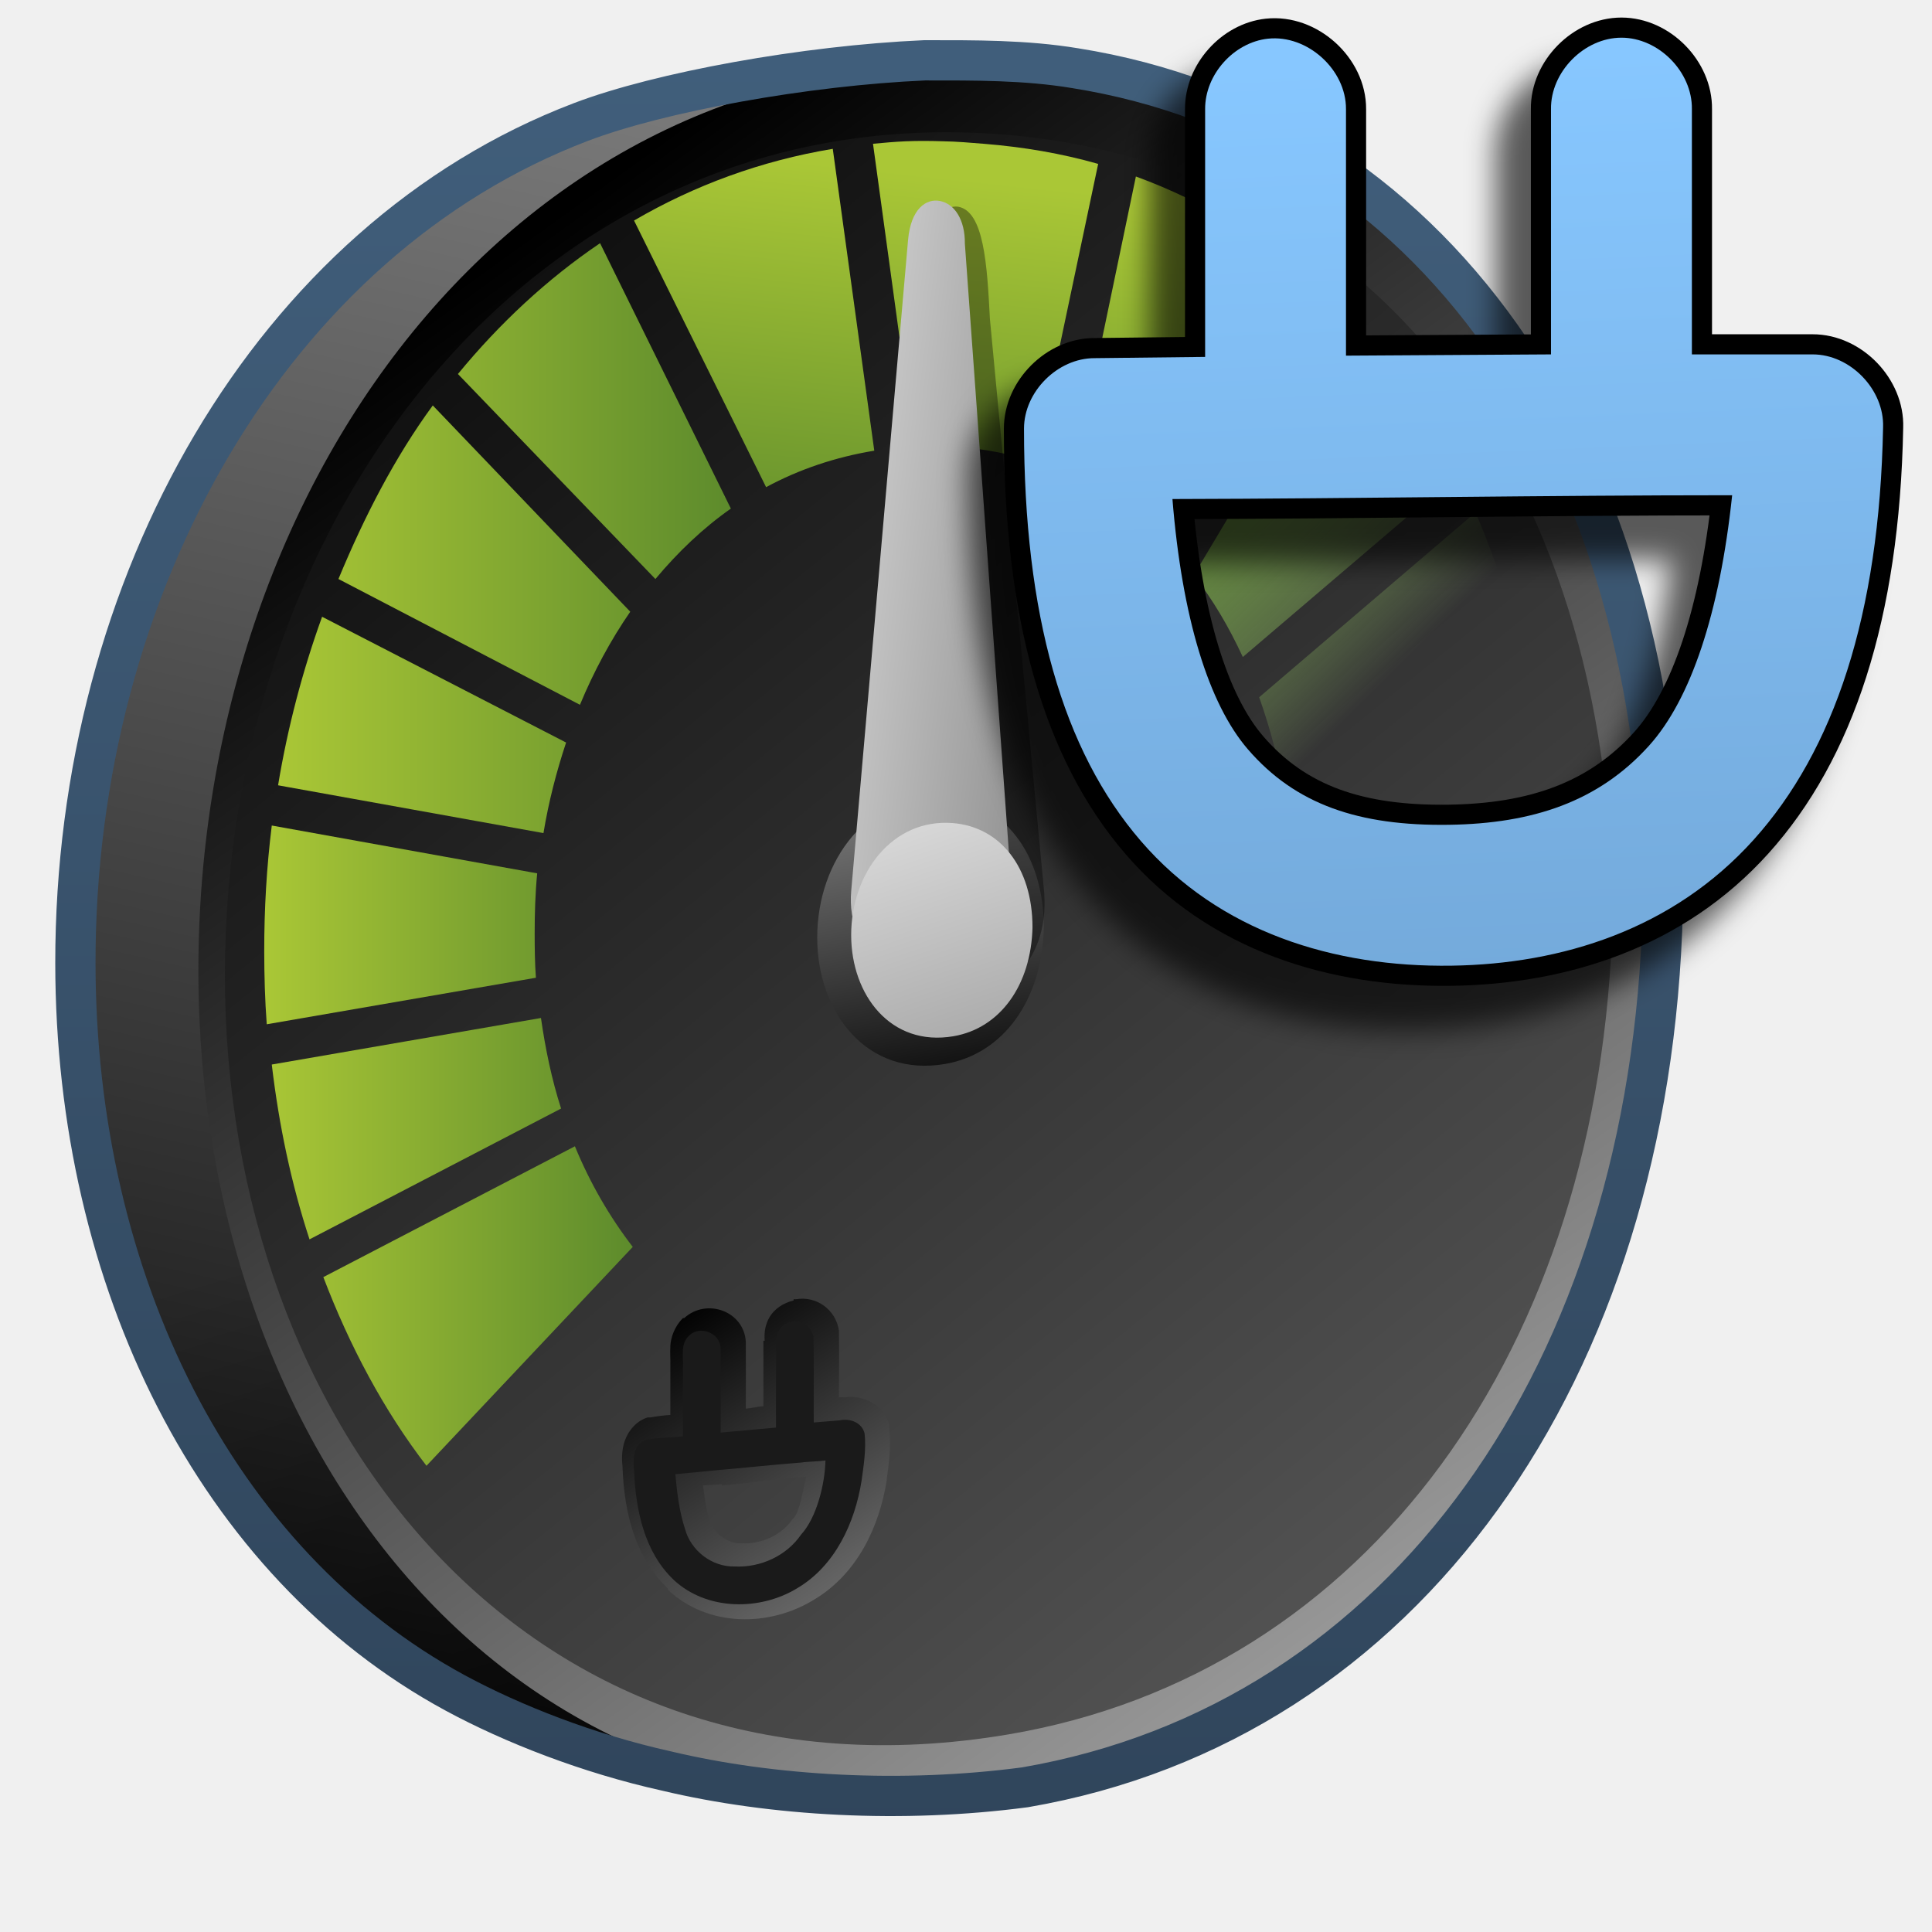
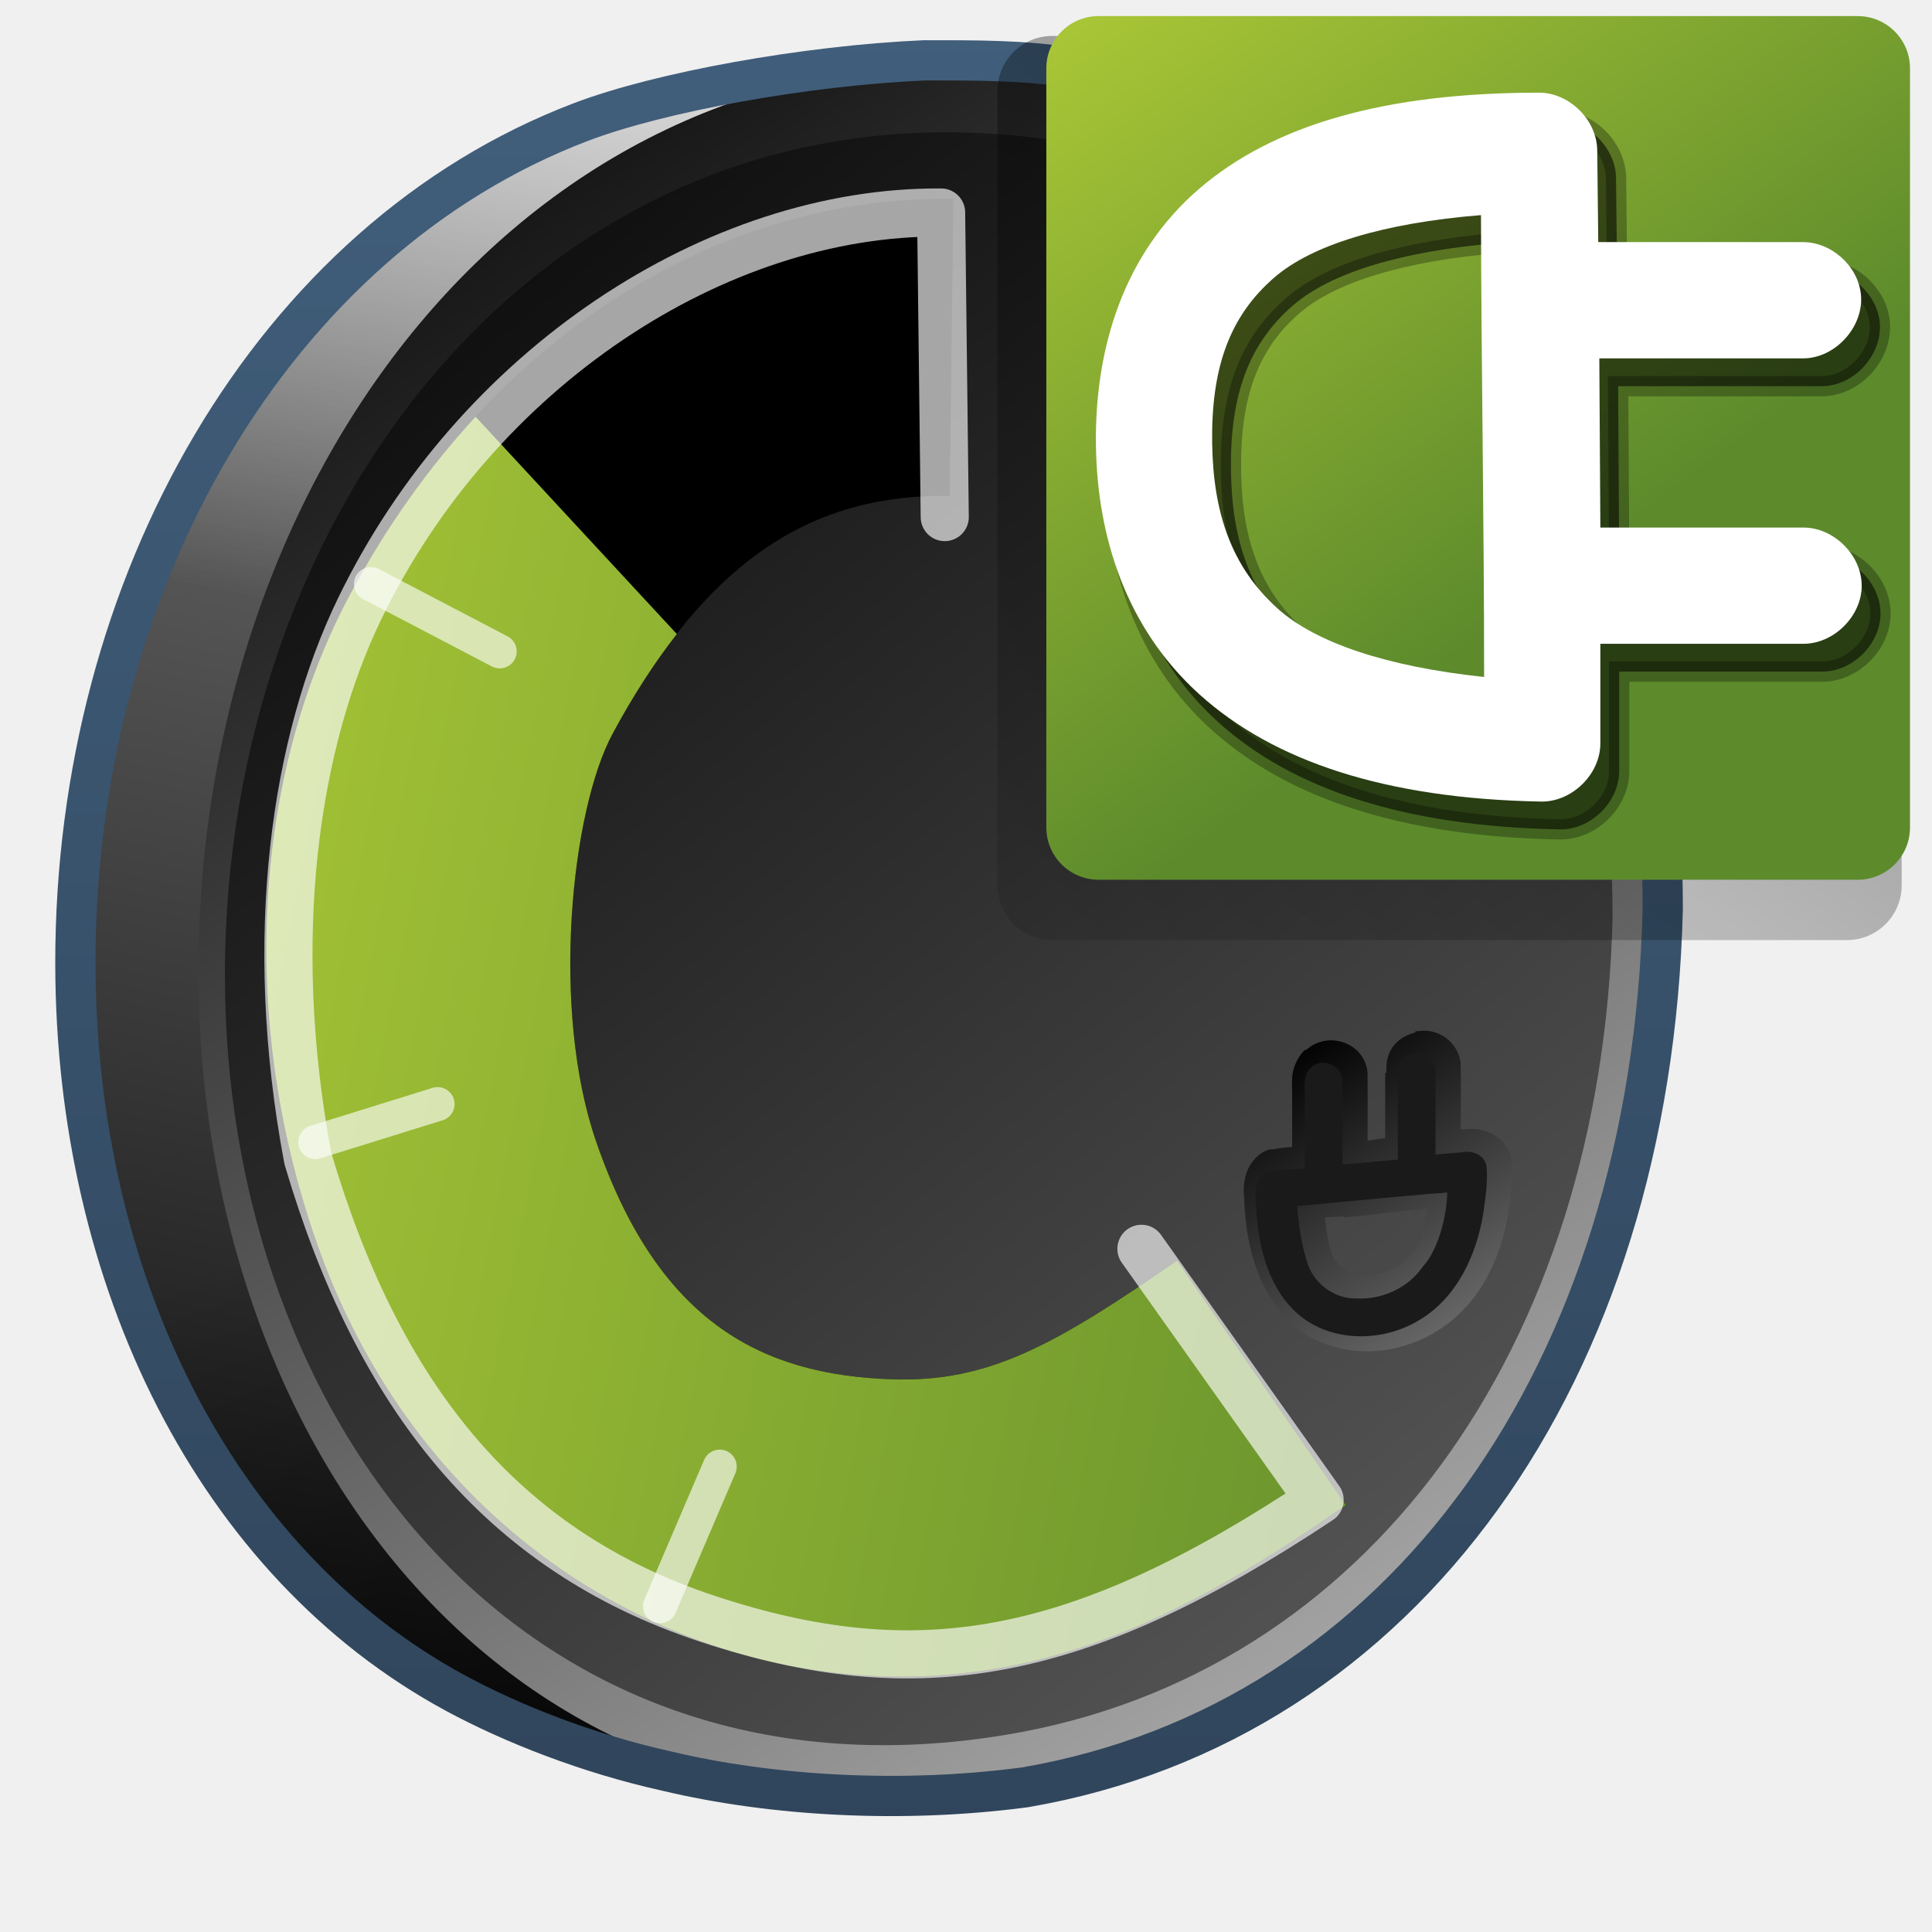
- <svg xmlns="http://www.w3.org/2000/svg" xmlns:xlink="http://www.w3.org/1999/xlink" width="128" height="128" id="svg17172" version="1.1">
+ <svg xmlns="http://www.w3.org/2000/svg" xmlns:xlink="http://www.w3.org/1999/xlink" width="136.533" height="136.533" id="svg17172" version="1.1">
  <defs id="defs17174">
-     <linearGradient id="linearGradient13628-4">
-       <stop style="stop-color:#aac736;stop-opacity:1;" offset="0" id="stop13630-3" />
-       <stop style="stop-color:#5d8b2c;stop-opacity:1;" offset="1" id="stop13632-1" />
+     <linearGradient xlink:href="#linearGradient13628-4-4" id="linearGradient5121" x1="76.42" y1="0.342" x2="108.432" y2="43.422" gradientUnits="userSpaceOnUse" gradientTransform="matrix(0.994547,0,0,0.9945479,2.920526,983.199)" />
+     <linearGradient id="linearGradient13628-4-4">
+       <stop style="stop-color:#aac736;stop-opacity:1;" offset="0" id="stop13630-3-0" />
+       <stop style="stop-color:#5d8b2c;stop-opacity:1;" offset="1" id="stop13632-1-0" />
    </linearGradient>
-     <linearGradient xlink:href="#linearGradient13604-6-4" id="linearGradient19009" gradientUnits="userSpaceOnUse" gradientTransform="matrix(2.133799,0,0,2.133799,-1039.432,-1067.962)" x1="515.586" y1="952.83" x2="528.09" y2="990.234" />
-     <linearGradient id="linearGradient13604-6-4">
-       <stop id="stop13606-2-6" offset="0" style="stop-color:#ffffff;stop-opacity:1;" />
-       <stop id="stop13608-7-0" offset="1" style="stop-color:#000000;stop-opacity:1;" />
+     <linearGradient xlink:href="#linearGradient5344-50-0" id="linearGradient850" gradientUnits="userSpaceOnUse" gradientTransform="matrix(2.179809,0,0,2.17974,-890.1427,-176.8075)" x1="495.948" y1="486.777" x2="434.51" y2="572.777" />
+     <linearGradient id="linearGradient5344-50-0">
+       <stop style="stop-color:#000000;stop-opacity:1;" offset="0" id="stop5346-2-3" />
+       <stop style="stop-color:#000000;stop-opacity:0;" offset="1" id="stop5348-5-05" />
    </linearGradient>
-     <linearGradient xlink:href="#linearGradient13604-6-4" id="linearGradient19012" gradientUnits="userSpaceOnUse" gradientTransform="matrix(2.299478,1.291757,-1.026671,2.893202,-137.0889,-2469.332)" x1="506.534" y1="958.873" x2="530.648" y2="952.201" />
-     <linearGradient xlink:href="#linearGradient13604-6-4" id="linearGradient19016" gradientUnits="userSpaceOnUse" gradientTransform="matrix(2.666667,0,0,2.666667,-1315.339,-1580.807)" x1="514.493" y1="950.518" x2="517.498" y2="967.018" />
-     <linearGradient xlink:href="#linearGradient13628-4" id="linearGradient19035" gradientUnits="userSpaceOnUse" gradientTransform="matrix(2.666667,0,0,2.666667,-194.1604,-1582.693)" x1="79.375" y1="968.609" x2="88.531" y2="968.609" />
-     <linearGradient id="linearGradient5316-0-0">
-       <stop style="stop-color:#87c7ff;stop-opacity:1;" offset="0" id="stop5320-8-15" />
-       <stop style="stop-color:#74aadb;stop-opacity:1;" offset="1" id="stop5322-1-1" />
+     <linearGradient xlink:href="#linearGradient13628-4-4" id="linearGradient4895" gradientUnits="userSpaceOnUse" gradientTransform="translate(4.5592641e-8,-7.6708983e-6)" x1="2.629" y1="1053.908" x2="120.99" y2="1077.06" />
+     <linearGradient xlink:href="#linearGradient5439-3-1" id="linearGradient19091" gradientUnits="userSpaceOnUse" gradientTransform="matrix(2.844444,0,0,2.844444,-448.8643,-1705.135)" x1="200.438" y1="989.05" x2="189.375" y2="972.425" />
+     <linearGradient id="linearGradient5439-3-1">
+       <stop style="stop-color:#ffffff;stop-opacity:1;" offset="0" id="stop5441-29-29" />
+       <stop style="stop-color:#000000;stop-opacity:1;" offset="1" id="stop5443-3-2" />
    </linearGradient>
-     <linearGradient xlink:href="#linearGradient13628-4" id="linearGradient19039" gradientUnits="userSpaceOnUse" gradientTransform="matrix(2.666667,0,0,2.666667,-194.1604,-1582.693)" x1="79.719" y1="953.516" x2="90.969" y2="953.516" />
-     <linearGradient xlink:href="#linearGradient13628-4" id="linearGradient19042" gradientUnits="userSpaceOnUse" gradientTransform="matrix(2.666667,0,0,2.666667,-194.1604,-1582.693)" x1="97.978" y1="944.702" x2="96.875" y2="955.005" />
-     <linearGradient id="linearGradient12776-4">
-       <stop style="stop-color:#5d8b2c;stop-opacity:1;" offset="0" id="stop12778-7" />
-       <stop style="stop-color:#c2ff87;stop-opacity:0;" offset="1" id="stop12780-1" />
+     <linearGradient xlink:href="#linearGradient9863-4-0" id="linearGradient19094" gradientUnits="userSpaceOnUse" gradientTransform="matrix(2.844444,0,0,2.844444,-811.3837,-1458.639)" x1="308.688" y1="907.003" x2="308.688" y2="859.373" />
+     <linearGradient id="linearGradient9863-4-0">
+       <stop style="stop-color:#2f445a;stop-opacity:1;" offset="0" id="stop9865-0-7" />
+       <stop style="stop-color:#415f7c;stop-opacity:1" offset="1" id="stop9867-6-7" />
    </linearGradient>
-     <linearGradient xlink:href="#linearGradient13604-6-4" id="linearGradient19134" gradientUnits="userSpaceOnUse" gradientTransform="matrix(2.666667,0,0,2.666667,-462.0055,-1580.807)" x1="200.438" y1="989.05" x2="189.375" y2="972.425" />
-     <linearGradient xlink:href="#linearGradient9863-4-4" id="linearGradient19137" gradientUnits="userSpaceOnUse" gradientTransform="matrix(2.666667,0,0,2.666667,-760.6722,-1367.474)" x1="308.688" y1="907.003" x2="308.688" y2="859.373" />
-     <linearGradient id="linearGradient9863-4-4">
-       <stop style="stop-color:#2f445a;stop-opacity:1;" offset="0" id="stop9865-0-4" />
-       <stop style="stop-color:#415f7c;stop-opacity:1" offset="1" id="stop9867-6-0" />
+     <linearGradient xlink:href="#linearGradient5439-3-1" id="linearGradient19097" gradientUnits="userSpaceOnUse" gradientTransform="matrix(2.919287,0,0,2.863392,-1439.589,-1704.816)" x1="585.324" y1="1057.644" x2="492.583" y2="945.614" />
+     <linearGradient xlink:href="#linearGradient5439-3-1" id="linearGradient19100" gradientUnits="userSpaceOnUse" gradientTransform="matrix(2.896031,0,0,2.895911,-1404.641,-1736.094)" x1="535.576" y1="1000.234" x2="493.709" y2="939.685" />
+     <linearGradient xlink:href="#linearGradient5344-50-0" id="linearGradient19103" gradientUnits="userSpaceOnUse" gradientTransform="matrix(2.896031,0,0,2.895911,-1404.641,-1736.094)" x1="504.93" y1="992.245" x2="497.82" y2="968.646" />
+     <linearGradient xlink:href="#linearGradient5362-7-2" id="linearGradient19106" gradientUnits="userSpaceOnUse" gradientTransform="matrix(2.896031,0,0,2.895911,-1404.641,-1736.094)" x1="502.979" y1="936.301" x2="499.436" y2="956.011" />
+     <linearGradient id="linearGradient5362-7-2">
+       <stop style="stop-color:#ffffff;stop-opacity:1;" offset="0" id="stop5364-61-7" />
+       <stop style="stop-color:#ffffff;stop-opacity:0;" offset="1" id="stop5366-8-2" />
    </linearGradient>
-     <linearGradient xlink:href="#linearGradient13604-6-4" id="linearGradient19140" gradientUnits="userSpaceOnUse" gradientTransform="matrix(2.736832,0,0,2.68443,-1349.614,-1598.265)" x1="585.324" y1="1057.644" x2="492.583" y2="945.614" />
-     <linearGradient xlink:href="#linearGradient5439-3-0" id="linearGradient19143" gradientUnits="userSpaceOnUse" gradientTransform="matrix(2.715029,0,0,2.714916,-1316.851,-1627.589)" x1="535.576" y1="1000.234" x2="496.846" y2="946.466" />
-     <linearGradient id="linearGradient5439-3-0">
-       <stop style="stop-color:#ffffff;stop-opacity:1;" offset="0" id="stop5441-29-2" />
-       <stop style="stop-color:#000000;stop-opacity:1;" offset="1" id="stop5443-3-7" />
-     </linearGradient>
-     <linearGradient xlink:href="#linearGradient5344-50-5" id="linearGradient19146" gradientUnits="userSpaceOnUse" gradientTransform="matrix(2.715029,0,0,2.714916,-1316.851,-1627.589)" x1="504.93" y1="992.245" x2="497.82" y2="968.646" />
-     <linearGradient id="linearGradient5344-50-5">
-       <stop style="stop-color:#000000;stop-opacity:1;" offset="0" id="stop5346-2-7" />
-       <stop style="stop-color:#000000;stop-opacity:0;" offset="1" id="stop5348-5-3" />
-     </linearGradient>
-     <linearGradient xlink:href="#linearGradient13604-6-4" id="linearGradient19149" gradientUnits="userSpaceOnUse" gradientTransform="matrix(2.715029,0,0,2.714916,-1316.851,-1627.589)" x1="506.147" y1="891.091" x2="484.666" y2="986.185" />
-     <filter color-interpolation-filters="sRGB" id="filter21405-5">
-       <feGaussianBlur stdDeviation="0.348" id="feGaussianBlur21407-3" />
-     </filter>
-     <linearGradient xlink:href="#linearGradient5316-0-0" id="linearGradient19893" gradientUnits="userSpaceOnUse" gradientTransform="matrix(2.666667,0,0,2.666667,-1283.399,-586.2028)" x1="516.262" y1="567.966" x2="517.189" y2="590.682" />
-     <linearGradient xlink:href="#linearGradient12776-4" id="linearGradient3299" x1="80.161" y1="952.188" x2="94.554" y2="966.652" gradientUnits="userSpaceOnUse" />
+     <linearGradient xlink:href="#linearGradient5439-3-1" id="linearGradient19109" gradientUnits="userSpaceOnUse" gradientTransform="matrix(2.896031,0,0,2.895911,-1404.641,-1736.094)" x1="506.147" y1="891.091" x2="484.666" y2="986.185" />
  </defs>
-   <g id="layer1" transform="translate(0,-924.3622)">
-     <path id="path66258" d="m 101.51,984.371 c -0.76,29.85 -15.58,58.688 -41.051,58.857 -10.748,0.072 -22.628,-2.546 -30.31,-6.706 -15.877,-8.598 -25.1,-27.374 -25.118,-48.349 -0.021,-25.132 12.977,-47.93 33.449,-55.721 5.978,-2.275 17.687,-4.219 25.984,-4.133 21.628,0.221 37.046,24.682 37.046,56.053 z" style="fill:url(#linearGradient19149);fill-opacity:1;stroke:none;display:inline" />
-     <path style="fill:url(#linearGradient19146);fill-opacity:1;stroke:none;display:inline" d="m 61.42,1043.228 c -7.947,1.142 -19.007,-1.875 -25.378,-4.102 -15.686,-5.482 -26.216,-19.991 -29.724,-37.689 -0.845,-4.263 20.795,-1.033 34.47,0.654 32.237,-1.912 73.085,26.082 20.632,41.137 z" id="path66262" />
-     <path style="fill:url(#linearGradient19143);fill-opacity:1;stroke:none;display:inline" d="m 110.156,984.606 c -0.761,30.662 -17.146,53.866 -42.263,58.186 -33.583,5.776 -54.72,-22.071 -54.75,-54.041 -0.031,-33.259 22.08,-62.537 54.327,-60.003 25.394,1.995 42.686,23.634 42.686,55.858 z" id="path66264" />
-     <path style="fill:url(#linearGradient19140);fill-opacity:1;stroke:none;display:inline" d="m 106.837,985.189 c -0.721,28.501 -16.249,50.07 -40.052,54.086 -31.826,5.369 -51.857,-20.516 -51.885,-50.233 -0.03,-30.916 20.924,-58.131 51.485,-55.775 24.065,1.854 40.452,21.969 40.452,51.922 z" id="path66266" />
-     <path id="path66268" d="m 61.245,928.359 c -7.881,0.346 -17.52,2.093 -22.75,4.083 -20.473,7.792 -33.522,30.618 -33.5,55.75 0.019,20.974 9.29,39.735 25.167,48.333 3.781,2.047 8.817,4.022 13.991,5.17 7.026,1.674 15.632,2.157 23.759,1.08 25.117,-4.32 41.489,-27.505 42.25,-58.167 0,-30.639 -15.571,-52.016 -38.938,-55.729 -3.302,-0.546 -6.646,-0.521 -9.979,-0.521 z" style="fill:none;stroke:url(#linearGradient19137);stroke-width:2.667;stroke-linecap:round;stroke-linejoin:round;stroke-miterlimit:4;stroke-opacity:1;stroke-dasharray:none;stroke-dashoffset:0;display:inline" />
-     <path style="font-size:medium;font-style:normal;font-variant:normal;font-weight:normal;font-stretch:normal;text-indent:0;text-align:start;text-decoration:none;line-height:normal;letter-spacing:normal;word-spacing:normal;text-transform:none;direction:ltr;block-progression:tb;writing-mode:lr-tb;text-anchor:start;baseline-shift:baseline;color:#000000;fill:url(#linearGradient19134);fill-opacity:1;fill-rule:nonzero;stroke:none;stroke-width:0.929px;marker:none;visibility:visible;display:inline;overflow:visible;enable-background:accumulate;font-family:Bitstream Vera Sans;-inkscape-font-specification:Bitstream Vera Sans" d="m 52.578,1010.442 0,0.083 c -0.685,0.152 -1.275,0.568 -1.583,1.083 -0.297,0.497 -0.376,1.023 -0.333,1.583 l -0.083,0 0,4.333 c -0.391,0.035 -0.776,0.131 -1.167,0.165 7.47e-4,-1.431 0.011,-2.891 0,-4.333 l 0,-0.083 c -0.103,-2.039 -2.596,-2.942 -4.083,-1.583 l -0.083,0 c -0.564,0.553 -0.808,1.314 -0.833,1.833 -0.027,0.539 0.013,0.982 0,1.167 l 0,0.083 0,3.333 c -0.443,0.029 -0.832,0.077 -1.333,0.165 l -0.083,0 -0.083,0 c -0.878,0.264 -1.412,1.089 -1.583,1.75 -0.163,0.628 -0.129,1.149 -0.083,1.583 0.001,0.027 -0.001,0.056 0,0.083 0.121,2.693 0.725,5.76 3,7.917 l 0,0.083 c 2.669,2.504 6.737,2.465 9.667,0.667 2.928,-1.736 4.351,-4.904 4.833,-7.917 l 0,-0.083 c 0.142,-1.024 0.307,-2.14 0.167,-3.417 l 0,-0.083 0,-0.083 c -0.186,-0.744 -0.749,-1.312 -1.333,-1.583 -0.506,-0.235 -1.057,-0.325 -1.583,-0.251 l -0.25,0 -0.167,0 c 0.003,-1.418 0.029,-2.889 0,-4.333 l 0,-0.083 c -0.2,-1.383 -1.481,-2.311 -2.833,-2.083 -0.059,0 -0.107,0 -0.167,0 z m 3.75,8.917 c 0.041,0 0.12,0 0.167,0 -0.016,0 -0.066,0.085 -0.083,0.083 0.027,0 0.062,0 0.083,0 0.047,0.776 -0.032,1.613 -0.167,2.583 -0.229,1.43 -0.835,2.738 -1.583,3.917 l 0,-0.165 c 0.983,-1.49 1.548,-3.34 1.583,-4.917 l 0.083,-1.417 -0.167,0 0.083,-0.083 z m -0.167,0.083 -1.25,0.165 c -0.152,0.027 -0.374,0.067 -0.667,0.083 -0.24,0 -0.497,0.048 -0.75,0.083 -0.055,0 -0.106,0 -0.167,0 -0.082,0 -0.167,0 -0.25,0 l 0,-0.083 1.333,-0.165 1.75,-0.083 z m -12.5,1.25 c 0.047,0 0.118,0 0.167,0 l 0.083,1.167 c 0.11,1.221 0.34,2.535 0.75,3.833 -0.547,-1.28 -0.938,-2.672 -1,-4.167 l 0,-0.083 c -0.032,-0.293 -0.027,-0.597 0,-0.75 z m 9.75,1.5 c -0.246,1.049 -0.429,2.311 -0.833,2.75 l -0.083,0.083 c -0.708,1.035 -2.043,1.648 -3.333,1.583 l -0.083,0 c -0.893,0.027 -1.85,-0.709 -2.083,-1.583 -0.218,-0.672 -0.318,-1.491 -0.417,-2.25 0.427,-0.04 0.822,-0.035 1.25,-0.083 l 0,0.083 c 1.885,-0.157 3.752,-0.438 5.583,-0.584 z m -8.667,3.583 c 0.254,0.859 0.766,1.601 1.417,2.167 -0.068,-0.056 -0.186,-0.027 -0.25,-0.083 -0.57,-0.54 -0.836,-1.341 -1.167,-2.083 z m 8.417,1.917 c -0.188,0.147 -0.295,0.378 -0.5,0.5 l 0,0.083 c -0.074,0.045 -0.174,0.04 -0.25,0.083 0.293,-0.155 0.485,-0.465 0.75,-0.667 z" id="path66270" />
-     <path style="font-size:medium;font-style:normal;font-variant:normal;font-weight:normal;font-stretch:normal;text-indent:0;text-align:start;text-decoration:none;line-height:normal;letter-spacing:normal;word-spacing:normal;text-transform:none;direction:ltr;block-progression:tb;writing-mode:lr-tb;text-anchor:start;baseline-shift:baseline;color:#000000;fill:#1a1a1a;fill-opacity:1;stroke:none;stroke-width:0.929px;marker:none;visibility:visible;display:inline;overflow:visible;enable-background:accumulate;font-family:Bitstream Vera Sans;-inkscape-font-specification:Bitstream Vera Sans" d="m 52.411,1011.942 c -0.719,0.115 -1.091,0.869 -1,1.541 0,1.82 0,3.639 0,5.459 -1.222,0.112 -2.444,0.221 -3.667,0.333 -0.005,-1.875 0.008,-3.75 -0.005,-5.625 -0.05,-0.982 -1.377,-1.498 -2.077,-0.807 -0.625,0.565 -0.36,1.452 -0.417,2.191 0,1.497 0,2.994 0,4.491 -0.801,0.083 -1.616,0.08 -2.408,0.221 -0.91,0.275 -0.908,1.337 -0.824,2.107 0.106,2.561 0.686,5.343 2.619,7.176 2.185,2.05 5.725,2.068 8.202,0.547 2.492,-1.477 3.799,-4.318 4.243,-7.086 0.145,-1.044 0.319,-2.115 0.203,-3.166 -0.182,-0.726 -0.987,-1.012 -1.658,-0.859 -0.57,0.048 -1.14,0.096 -1.71,0.141 -0.011,-1.887 0.021,-3.777 -0.016,-5.663 -0.098,-0.678 -0.817,-1.165 -1.483,-1.003 z m 0.667,14.084 c -0.974,1.424 -2.701,2.205 -4.41,2.12 -1.503,0.032 -2.901,-1.048 -3.287,-2.494 -0.381,-1.172 -0.527,-2.403 -0.637,-3.625 0.847,-0.077 1.704,-0.149 2.54,-0.243 1.945,-0.163 3.898,-0.38 5.836,-0.528 0.31,-0.059 1.087,-0.064 1.569,-0.133 -0.036,1.587 -0.593,3.798 -1.612,4.906 z" id="path66274" />
-     <path id="path66518" d="m 60.006,933.723 c -0.741,0.032 -1.439,0.096 -2.167,0.165 l 2.75,20.083 c 0.478,-0.027 0.928,-0.093 1.417,-0.083 0.511,0 0.978,0.04 1.5,0.083 1.783,0.144 3.473,0.472 5.083,1 l 4.167,-19.75 c -2.415,-0.691 -4.958,-1.123 -7.583,-1.333 -0.884,-0.072 -1.8,-0.152 -2.667,-0.165 -0.839,-0.027 -1.678,-0.035 -2.5,0 z m -4.833,0.5 c -4.744,0.788 -9.174,2.421 -13.167,4.75 l 0.083,0.165 8.667,17.5 c 2.197,-1.189 4.617,-1.997 7.167,-2.417 l -2.75,-20 z m 20.083,1.833 -4.167,20 c 2.264,1.084 4.363,2.515 6.167,4.333 l 10.083,-17 c -3.538,-3.207 -7.58,-5.691 -12.083,-7.333 z" style="fill:url(#linearGradient19042);fill-opacity:1;stroke:none;display:inline" />
-     <path id="path66520" d="m 39.756,940.474 c -3.498,2.367 -6.662,5.313 -9.417,8.667 l 13.083,13.583 c 1.492,-1.784 3.152,-3.372 5,-4.667 L 39.756,940.474 z M 28.673,951.223 c -2.52,3.439 -4.543,7.382 -6.25,11.5 l 16,8.333 c 0.916,-2.209 2.034,-4.282 3.333,-6.167 L 28.673,951.223 z m -7.333,14 c -1.287,3.559 -2.275,7.293 -2.917,11.167 l 17.583,3.167 c 0.342,-2.075 0.858,-4.068 1.5,-6 l -16.167,-8.333 z" style="fill:url(#linearGradient19039);fill-opacity:1;stroke:none;display:inline" />
-     <path id="path66522" d="m 89.34,945.307 -10.25,17.167 c 1.255,1.602 2.333,3.433 3.25,5.417 l 14.167,-12.083 c -1.985,-3.968 -4.325,-7.523 -7.167,-10.5 z m 8.417,13 -14.333,12.25 c 0.766,2.167 1.391,4.488 1.75,7 l 16.583,-5 c -0.79,-5.187 -2.156,-9.967 -4,-14.25 z m 4.333,17 -16.583,5.083 c 0.09,1.17 0.083,2.352 0.083,3.583 -0.03,1.266 -0.127,2.534 -0.25,3.75 l 16.833,2.417 c 0.225,-2.09 0.363,-4.237 0.417,-6.417 0,-2.919 -0.197,-5.702 -0.5,-8.416 z" style="fill:url(#linearGradient3299);fill-opacity:1;stroke:none;display:inline" />
-     <path id="path66524" d="m 18.006,979.057 c -0.339,2.738 -0.503,5.511 -0.5,8.333 0.002,1.616 0.047,3.246 0.167,4.833 l 17.833,-3.083 c -0.072,-0.969 -0.082,-1.931 -0.083,-2.917 -0.001,-1.345 0.041,-2.685 0.167,-4 l -17.583,-3.167 z m 17.833,12.75 -17.833,3.083 c 0.476,4.026 1.291,7.893 2.5,11.583 l 16.667,-8.667 c -0.615,-1.913 -1.037,-3.933 -1.333,-6 z m 2.25,8.5 -16.667,8.667 c 1.745,4.577 4.007,8.828 6.833,12.5 l 13.667,-14.5 c -1.529,-1.988 -2.825,-4.216 -3.833,-6.667 z" style="fill:url(#linearGradient19035);fill-opacity:1;stroke:none;display:inline" />
-     <path id="path66580" d="m 69.156,985.848 c -0.118,4.745 -2.653,8.336 -6.54,9.004 -5.197,0.894 -8.468,-3.415 -8.473,-8.363 -0.005,-5.147 3.417,-9.678 8.407,-9.286 3.93,0.309 6.606,3.658 6.606,8.644 z" style="fill:url(#linearGradient19016);fill-opacity:1;stroke:none;display:inline" />
-     <path style="fill:#000000;fill-opacity:0.37;stroke:none;display:inline" d="m 63.47,938.054 c -1.814,-0.219 -2.174,3.648 -2.477,7.281 l -3.272,39.179 c -0.385,4.388 3.559,6.462 5.68,6.329 2.516,-0.157 6.159,-2.381 5.778,-7.359 l -3.595,-37.989 c -0.185,-3.593 -0.392,-7.144 -2.115,-7.441 z" id="path66582" />
-     <path id="path66584" d="m 63.925,940.502 c 0.013,-1.597 -0.688,-2.629 -1.635,-2.821 -0.931,-0.187 -1.942,0.51 -2.128,2.571 l -3.766,43.128 c -0.385,4.388 3.559,6.462 5.68,6.328 2.516,-0.157 5.247,-2.507 4.867,-7.485 z" style="fill:url(#linearGradient19012);stroke:none;display:inline" />
-     <path style="fill:url(#linearGradient19009);fill-opacity:1;stroke:none;display:inline" d="m 68.406,985.81 c -0.094,3.797 -2.123,6.67 -5.233,7.205 -4.159,0.715 -6.776,-2.733 -6.78,-6.692 -0.005,-4.118 2.734,-7.744 6.727,-7.43 3.145,0.248 5.286,2.927 5.286,6.917 z" id="path66586" />
-     <path id="path66450" d="m 372.656,780.971 c -1.231,0 -2.267,1.05 -2.25,2.281 l 0,5.594 -4.094,0.031 0,-5.625 c 0.008,-1.312 -1.196,-2.39 -2.5,-2.25 l -0.25,0.031 -0.062,0.125 c -0.952,0.27 -1.693,1.081 -1.688,2.094 l 0,5.656 -2.25,0.031 c -1.22,1e-4 -2.25,1.03 -2.25,2.25 0,4.689 0.973,8.178 3.031,10.562 2.066,2.393 5.068,3.326 8.094,3.281 2.841,-0.042 5.764,-0.969 7.875,-3.312 2.106,-2.339 3.253,-5.818 3.344,-10.562 0.044,-1.248 -1.001,-2.313 -2.25,-2.312 l -2.5,0 0,-5.594 c 0.017,-1.231 -1.019,-2.281 -2.25,-2.281 z m 2.125,12.375 c -0.34,2.539 -0.98,4.45 -1.812,5.375 -1.153,1.28 -2.596,1.783 -4.594,1.812 -2.168,0.032 -3.546,-0.468 -4.625,-1.719 -0.78,-0.903 -1.379,-2.82 -1.656,-5.375 4.234,-0.012 8.471,-0.087 12.688,-0.094 z" style="font-size:medium;font-style:normal;font-variant:normal;font-weight:normal;font-stretch:normal;text-indent:0;text-align:start;text-decoration:none;line-height:normal;letter-spacing:normal;word-spacing:normal;text-transform:none;direction:ltr;block-progression:tb;writing-mode:lr-tb;text-anchor:start;baseline-shift:baseline;color:#000000;fill:#000000;fill-opacity:0.626;fill-rule:nonzero;stroke:none;stroke-width:1;marker:none;visibility:visible;display:inline;overflow:visible;filter:url(#filter21405-5);enable-background:accumulate;font-family:Bitstream Vera Sans;-inkscape-font-specification:Bitstream Vera Sans" transform="matrix(2.666667,0,0,2.666667,-888.6722,-1154.141)" />
-     <path style="font-size:medium;font-style:normal;font-variant:normal;font-weight:normal;font-stretch:normal;text-indent:0;text-align:start;text-decoration:none;line-height:normal;letter-spacing:normal;word-spacing:normal;text-transform:none;direction:ltr;block-progression:tb;writing-mode:lr-tb;text-anchor:start;baseline-shift:baseline;color:#000000;fill:#ff0000;fill-opacity:1;stroke:#000000;stroke-width:2.667;stroke-miterlimit:4;stroke-dasharray:none;marker:none;visibility:visible;display:inline;overflow:visible;enable-background:accumulate;font-family:Bitstream Vera Sans;-inkscape-font-specification:Bitstream Vera Sans" d="m 84.01,926.924 c -2.272,0.245 -4.18,2.381 -4.167,4.667 l 0,16.417 -7.333,0.083 c -2.443,0 -4.666,2.223 -4.667,4.667 0,12.321 2.549,21.308 7.75,27.333 5.201,6.025 12.794,8.365 20.583,8.25 7.308,-0.107 14.665,-2.408 20,-8.333 5.335,-5.925 8.346,-14.883 8.583,-27.333 0.089,-2.498 -2.167,-4.835 -4.667,-4.833 l -8,0 0,-16.25 c 0.035,-2.466 -2.201,-4.733 -4.667,-4.733 -2.466,0 -4.702,2.268 -4.667,4.733 l 0,16.25 -13.583,0.083 0,-16.333 c 0.016,-2.619 -2.562,-4.947 -5.167,-4.667 z m 30.75,30.25 c -0.827,7.817 -2.748,13.527 -5.5,16.583 -3.343,3.713 -7.701,5.168 -13.25,5.25 -6.004,0.088 -10.187,-1.355 -13.333,-5 -2.6,-3.011 -4.365,-8.722 -5,-16.583 12.359,-0.027 24.75,-0.251 37.083,-0.251 z" id="path66452" />
-     <path id="path66454" d="m 84.01,926.924 c -2.272,0.245 -4.18,2.381 -4.167,4.667 l 0,16.417 -7.333,0.083 c -2.443,0 -4.666,2.223 -4.667,4.667 0,12.321 2.549,21.308 7.75,27.333 5.201,6.025 12.794,8.365 20.583,8.25 7.308,-0.107 14.665,-2.408 20,-8.333 5.335,-5.925 8.346,-14.883 8.583,-27.333 0.089,-2.498 -2.167,-4.835 -4.667,-4.833 l -8,0 0,-16.25 c 0.035,-2.466 -2.201,-4.733 -4.667,-4.733 -2.466,0 -4.702,2.268 -4.667,4.733 l 0,16.25 -13.583,0.083 0,-16.333 c 0.016,-2.619 -2.562,-4.947 -5.167,-4.667 z m 30.75,30.25 c -0.827,7.817 -2.748,13.527 -5.5,16.583 -3.343,3.713 -7.701,5.168 -13.25,5.25 -6.004,0.088 -10.187,-1.355 -13.333,-5 -2.6,-3.011 -4.365,-8.722 -5,-16.583 12.359,-0.027 24.75,-0.251 37.083,-0.251 z" style="font-size:medium;font-style:normal;font-variant:normal;font-weight:normal;font-stretch:normal;text-indent:0;text-align:start;text-decoration:none;line-height:normal;letter-spacing:normal;word-spacing:normal;text-transform:none;direction:ltr;block-progression:tb;writing-mode:lr-tb;text-anchor:start;baseline-shift:baseline;color:#000000;fill:url(#linearGradient19893);fill-opacity:1;stroke:none;stroke-width:0.5;marker:none;visibility:visible;display:inline;overflow:visible;enable-background:accumulate;font-family:Bitstream Vera Sans;-inkscape-font-specification:Bitstream Vera Sans" />
+   <g id="layer1" transform="translate(0,-985.9863)">
+     <path id="path66386" d="m 108.278,1049.996 c -0.811,31.84 -16.618,62.601 -43.787,62.781 -11.465,0.077 -24.137,-2.716 -32.331,-7.154 -16.935,-9.171 -26.773,-29.199 -26.793,-51.572 -0.023,-26.808 13.842,-51.125 35.679,-59.436 6.376,-2.427 18.866,-4.5 27.716,-4.409 23.07,0.236 39.516,26.327 39.516,59.79 z" style="display:inline;fill:url(#linearGradient19109);fill-opacity:1;stroke:none;stroke-width:1.067" />
+     <path style="display:inline;fill:url(#linearGradient19106);fill-opacity:1;stroke:none;stroke-width:1.067" d="M 57.857,1052.603 8.252,1033.028 c 4.85,-16.986 15.597,-31 30.574,-37.514 6.948,-3.022 18.006,-5.454 26.609,-4.796 54.248,-6.94 25.568,62.835 -7.577,61.885 z" id="path66388" />
+     <path style="display:inline;fill:url(#linearGradient19103);fill-opacity:1;stroke:none;stroke-width:1.067" d="m 65.514,1112.776 c -8.476,1.218 -20.275,-2 -27.07,-4.375 -16.732,-5.848 -27.964,-21.324 -31.705,-40.202 -0.901,-4.548 22.182,-1.102 36.768,0.698 34.386,-2.039 77.958,27.821 22.007,43.879 z" id="path66390" />
+     <path style="display:inline;fill:url(#linearGradient19100);fill-opacity:1;stroke:none;stroke-width:1.067" d="m 117.5,1050.246 c -0.811,32.706 -18.289,57.458 -45.08,62.065 -35.822,6.161 -58.368,-23.543 -58.4,-57.643 -0.033,-35.477 23.552,-66.706 57.949,-64.003 27.087,2.128 45.531,25.21 45.531,59.582 z" id="path66392" />
+     <path style="display:inline;fill:url(#linearGradient19097);fill-opacity:1;stroke:none;stroke-width:1.067" d="m 113.959,1050.869 c -0.769,30.401 -17.332,53.408 -42.722,57.691 -33.948,5.727 -55.314,-21.884 -55.344,-53.581 -0.032,-32.977 22.319,-62.006 54.917,-59.493 25.67,1.978 43.149,23.433 43.149,55.383 z" id="path66394" />
+     <path id="path66396" d="m 65.328,990.25 c -8.407,0.369 -18.688,2.232 -24.267,4.356 C 19.223,1002.917 5.304,1027.264 5.327,1054.072 c 0.02,22.373 9.909,42.384 26.844,51.556 4.033,2.184 9.405,4.29 14.924,5.515 7.495,1.785 16.674,2.301 25.343,1.152 26.792,-4.608 44.255,-29.339 45.067,-62.045 0,-32.681 -16.609,-55.484 -41.533,-59.444 -3.522,-0.583 -7.089,-0.556 -10.644,-0.556 z" style="display:inline;fill:none;stroke:url(#linearGradient19094);stroke-width:2.844;stroke-linecap:round;stroke-linejoin:round;stroke-miterlimit:4;stroke-dasharray:none;stroke-dashoffset:0;stroke-opacity:1" />
+     <path style="color:#000000;font-style:normal;font-variant:normal;font-weight:normal;font-stretch:normal;font-size:medium;line-height:normal;font-family:'Bitstream Vera Sans';-inkscape-font-specification:'Bitstream Vera Sans';text-indent:0;text-align:start;text-decoration:none;text-decoration-line:none;letter-spacing:normal;word-spacing:normal;text-transform:none;writing-mode:lr-tb;direction:ltr;baseline-shift:baseline;text-anchor:start;display:inline;overflow:visible;visibility:visible;fill:url(#linearGradient19091);fill-opacity:1;fill-rule:nonzero;stroke:none;stroke-width:0.99px;marker:none;enable-background:accumulate" d="m 100.025,1058.865 v 0.089 c -0.73,0.162 -1.36,0.606 -1.689,1.155 -0.317,0.53 -0.401,1.091 -0.356,1.689 h -0.089 v 4.622 c -0.417,0.037 -0.828,0.139 -1.244,0.176 8e-4,-1.527 0.011,-3.084 0,-4.622 v -0.089 c -0.11,-2.175 -2.769,-3.139 -4.356,-1.689 h -0.089 c -0.602,0.589 -0.862,1.402 -0.889,1.956 -0.028,0.575 0.014,1.048 0,1.244 v 0.089 3.556 c -0.472,0.031 -0.888,0.082 -1.422,0.176 h -0.089 -0.089 c -0.937,0.282 -1.506,1.161 -1.689,1.867 -0.174,0.67 -0.138,1.225 -0.089,1.689 0.001,0.029 -0.001,0.06 0,0.089 0.129,2.872 0.773,6.144 3.2,8.445 v 0.089 c 2.847,2.671 7.186,2.629 10.311,0.711 3.123,-1.851 4.641,-5.231 5.156,-8.445 v -0.089 c 0.151,-1.092 0.328,-2.283 0.178,-3.644 v -0.089 -0.089 c -0.199,-0.793 -0.799,-1.399 -1.422,-1.689 -0.54,-0.25 -1.128,-0.347 -1.689,-0.267 h -0.267 -0.178 c 0.003,-1.513 0.03,-3.082 0,-4.622 v -0.089 c -0.213,-1.475 -1.58,-2.465 -3.022,-2.222 -0.064,0 -0.114,0 -0.178,0 z m 4,9.511 c 0.043,0 0.128,0 0.178,0 -0.017,0 -0.071,0.091 -0.089,0.089 0.029,0 0.066,0 0.089,0 0.05,0.828 -0.035,1.721 -0.178,2.756 -0.244,1.525 -0.891,2.92 -1.689,4.178 v -0.176 c 1.049,-1.589 1.651,-3.563 1.689,-5.244 l 0.089,-1.511 h -0.178 l 0.089,-0.089 z m -0.178,0.089 -1.333,0.176 c -0.162,0.029 -0.398,0.072 -0.711,0.089 -0.256,0 -0.531,0.051 -0.8,0.088 -0.059,0 -0.113,0 -0.178,0 -0.088,0 -0.179,0 -0.267,0 v -0.088 l 1.422,-0.176 1.867,-0.089 z m -13.333,1.334 c 0.05,0 0.126,0 0.178,0 l 0.089,1.244 c 0.117,1.302 0.362,2.704 0.8,4.089 -0.583,-1.365 -1,-2.85 -1.067,-4.444 v -0.089 c -0.034,-0.312 -0.028,-0.636 0,-0.8 z m 10.4,1.6 c -0.262,1.119 -0.458,2.465 -0.889,2.933 l -0.089,0.089 c -0.756,1.104 -2.179,1.758 -3.556,1.689 h -0.089 c -0.953,0.029 -1.973,-0.756 -2.222,-1.689 -0.233,-0.717 -0.339,-1.59 -0.444,-2.4 0.456,-0.043 0.877,-0.037 1.333,-0.088 v 0.088 c 2.011,-0.168 4.002,-0.468 5.956,-0.622 z m -9.244,3.822 c 0.271,0.917 0.817,1.707 1.511,2.311 -0.072,-0.06 -0.198,-0.029 -0.267,-0.089 -0.608,-0.576 -0.892,-1.43 -1.244,-2.222 z m 8.978,2.045 c -0.201,0.156 -0.314,0.403 -0.533,0.533 v 0.089 c -0.079,0.048 -0.185,0.043 -0.267,0.089 0.312,-0.165 0.517,-0.496 0.8,-0.711 z" id="path66398" />
+     <path style="color:#000000;font-style:normal;font-variant:normal;font-weight:normal;font-stretch:normal;font-size:medium;line-height:normal;font-family:'Bitstream Vera Sans';-inkscape-font-specification:'Bitstream Vera Sans';text-indent:0;text-align:start;text-decoration:none;text-decoration-line:none;letter-spacing:normal;word-spacing:normal;text-transform:none;writing-mode:lr-tb;direction:ltr;baseline-shift:baseline;text-anchor:start;display:inline;overflow:visible;visibility:visible;fill:#1a1a1a;fill-opacity:1;stroke:none;stroke-width:0.99px;marker:none;enable-background:accumulate" d="m 99.847,1060.465 c -0.767,0.122 -1.164,0.926 -1.067,1.643 0,1.941 0,3.882 0,5.823 -1.304,0.119 -2.607,0.236 -3.911,0.356 -0.005,-2 0.009,-4 -0.005,-6 -0.053,-1.047 -1.469,-1.598 -2.215,-0.861 -0.667,0.603 -0.384,1.549 -0.445,2.337 0,1.597 0,3.193 0,4.79 -0.855,0.088 -1.724,0.085 -2.568,0.236 -0.971,0.293 -0.968,1.427 -0.879,2.248 0.113,2.732 0.732,5.699 2.793,7.654 2.331,2.187 6.106,2.205 8.749,0.583 2.659,-1.575 4.053,-4.606 4.526,-7.559 0.154,-1.113 0.34,-2.256 0.217,-3.377 -0.194,-0.774 -1.053,-1.08 -1.769,-0.916 -0.608,0.051 -1.216,0.102 -1.824,0.151 -0.011,-2.013 0.023,-4.029 -0.017,-6.041 -0.105,-0.723 -0.872,-1.242 -1.582,-1.07 z m 0.711,15.022 c -1.039,1.519 -2.882,2.352 -4.704,2.261 -1.603,0.034 -3.095,-1.118 -3.506,-2.661 -0.406,-1.25 -0.562,-2.563 -0.679,-3.867 0.904,-0.082 1.818,-0.159 2.709,-0.259 2.075,-0.173 4.157,-0.405 6.225,-0.563 0.331,-0.063 1.16,-0.068 1.674,-0.142 -0.038,1.693 -0.632,4.051 -1.72,5.233 z" id="path66402" />
+     <path style="color:#000000;font-style:normal;font-variant:normal;font-weight:normal;font-stretch:normal;font-size:medium;line-height:normal;font-family:sans-serif;font-variant-ligatures:normal;font-variant-position:normal;font-variant-caps:normal;font-variant-numeric:normal;font-variant-alternates:normal;font-feature-settings:normal;text-indent:0;text-align:start;text-decoration:none;text-decoration-line:none;text-decoration-style:solid;text-decoration-color:#000000;letter-spacing:normal;word-spacing:normal;text-transform:none;writing-mode:lr-tb;direction:ltr;text-orientation:mixed;dominant-baseline:auto;baseline-shift:baseline;text-anchor:start;white-space:normal;shape-padding:0;clip-rule:nonzero;display:inline;overflow:visible;visibility:visible;opacity:1;isolation:auto;mix-blend-mode:normal;color-interpolation:sRGB;color-interpolation-filters:linearRGB;solid-color:#000000;solid-opacity:1;vector-effect:none;fill:#000000;fill-opacity:1;fill-rule:nonzero;stroke:none;stroke-width:2.5;stroke-linecap:round;stroke-linejoin:round;stroke-miterlimit:4;stroke-dasharray:none;stroke-dashoffset:0;stroke-opacity:1;color-rendering:auto;image-rendering:auto;shape-rendering:auto;text-rendering:auto;enable-background:accumulate" d="m 67.377,1000.029 c -16.69,-0.207 -32.835,9.733 -42.584,27.869 -6.96,12.948 -7.893,30.081 -2.504,45.637 6.92e-4,0 0.001,0 0.002,0.01 6.92,20.065 23.888,30.326 39.947,30.9 13.4,0.48 23.655,-5.728 32.875,-12.09 l -11.926,-17.283 c -8.604,5.937 -13.296,8.634 -20.199,8.387 -8.877,-0.318 -16.36,-3.75 -20.846,-16.764 l -0.004,-0.01 -0.004,-0.01 c -3.223,-9.296 -1.786,-23.358 1.156,-28.832 7.028,-13.075 14.805,-16.926 23.826,-16.814 z" id="path4684" />
+     <path style="color:#000000;font-style:normal;font-variant:normal;font-weight:normal;font-stretch:normal;font-size:medium;line-height:normal;font-family:sans-serif;font-variant-ligatures:normal;font-variant-position:normal;font-variant-caps:normal;font-variant-numeric:normal;font-variant-alternates:normal;font-feature-settings:normal;text-indent:0;text-align:start;text-decoration:none;text-decoration-line:none;text-decoration-style:solid;text-decoration-color:#000000;letter-spacing:normal;word-spacing:normal;text-transform:none;writing-mode:lr-tb;direction:ltr;text-orientation:mixed;dominant-baseline:auto;baseline-shift:baseline;text-anchor:start;white-space:normal;shape-padding:0;clip-rule:nonzero;display:inline;overflow:visible;visibility:visible;opacity:1;isolation:auto;mix-blend-mode:normal;color-interpolation:sRGB;color-interpolation-filters:linearRGB;solid-color:#000000;solid-opacity:1;vector-effect:none;fill:url(#linearGradient4895);fill-opacity:1;fill-rule:nonzero;stroke:none;stroke-width:21;stroke-linecap:butt;stroke-linejoin:miter;stroke-miterlimit:4;stroke-dasharray:none;stroke-dashoffset:0;stroke-opacity:1;color-rendering:auto;image-rendering:auto;shape-rendering:auto;text-rendering:auto;enable-background:accumulate" d="m 33.609,1015.437 c -3.303,3.577 -6.278,7.738 -8.816,12.461 -6.96,12.948 -7.893,30.081 -2.504,45.637 6.9e-4,0 9.6e-4,0 0.002,0.01 6.92,20.065 23.888,30.326 39.947,30.9 13.4,0.48 23.655,-5.728 32.875,-12.09 l -11.926,-17.283 c -8.604,5.937 -13.296,8.634 -20.199,8.387 -8.877,-0.318 -16.36,-3.75 -20.846,-16.764 l -0.004,-0.01 -0.004,-0.01 c -3.223,-9.296 -1.786,-23.358 1.156,-28.832 1.478,-2.75 2.992,-5.068 4.541,-7.051 z" id="path4845" />
+     <path style="display:inline;fill:none;stroke:#ffffff;stroke-width:2.4;stroke-linecap:round;stroke-linejoin:round;stroke-miterlimit:4;stroke-dasharray:none;stroke-opacity:0.628" d="m 46.639,1099.494 4.225,-9.866" id="path4707" />
+     <path id="path4718" d="m 26.211,1027.259 9.104,4.761" style="display:inline;fill:none;stroke:#ffffff;stroke-width:2.4;stroke-linecap:round;stroke-linejoin:miter;stroke-miterlimit:4;stroke-dasharray:none;stroke-opacity:0.628" />
+     <path style="display:inline;fill:none;stroke:#ffffff;stroke-width:2.4;stroke-linecap:round;stroke-linejoin:miter;stroke-miterlimit:4;stroke-dasharray:none;stroke-opacity:0.628" d="m 22.281,1066.699 8.644,-2.689" id="path4748" />
+     <path style="display:inline;fill:none;stroke:#ffffff;stroke-width:3.4;stroke-linecap:round;stroke-linejoin:round;stroke-miterlimit:4;stroke-dasharray:none;stroke-opacity:0.65" d="m 66.764,1022.528 -0.256,-21.524 c -15.888,-0.115 -32.866,10.992 -41.099,28.016 -4.522,9.35 -6.612,23.11 -3.649,38.845 4.935,16.721 13.589,27.678 28.235,32.519 14.831,4.902 26.24,2.914 43.262,-8.399 l -12.593,-17.746" id="path4722" />
+     <rect ry="3.866" rx="3.866" y="988.527" x="70.494" height="63.894" width="63.896" id="rect846" style="display:inline;fill:url(#linearGradient850);fill-opacity:1;stroke:none;stroke-width:1.067" />
+     <rect ry="3.693" rx="3.693" y="987.124" x="73.943" height="61.033" width="61.035" id="rect848" style="display:inline;fill:url(#linearGradient5121);fill-opacity:1;stroke:none;stroke-width:1.707;stroke-miterlimit:4;stroke-dasharray:none" />
+     <path style="color:#000000;font-style:normal;font-variant:normal;font-weight:normal;font-stretch:normal;font-size:medium;line-height:normal;font-family:'Bitstream Vera Sans';-inkscape-font-specification:'Bitstream Vera Sans';text-indent:0;text-align:start;text-decoration:none;text-decoration-line:none;letter-spacing:normal;word-spacing:normal;text-transform:none;writing-mode:lr-tb;direction:ltr;baseline-shift:baseline;text-anchor:start;display:inline;overflow:visible;visibility:visible;fill:#000000;fill-opacity:0.556;stroke:#000000;stroke-width:1.433;stroke-miterlimit:4;stroke-dasharray:none;stroke-opacity:0.291;marker:none;enable-background:accumulate" d="m 132.834,1008.728 c -0.216,-2 -2.096,-3.679 -4.107,-3.667 h -14.45 l -0.073,-6.454 c 0,-2.151 -1.957,-4.107 -4.107,-4.107 -10.844,0 -18.755,2.243 -24.058,6.821 -5.303,4.578 -7.362,11.261 -7.261,18.117 0.094,6.433 2.12,12.907 7.335,17.603 5.215,4.696 13.1,7.346 24.058,7.555 2.199,0.079 4.255,-1.907 4.254,-4.107 v -7.041 h 14.303 c 2.17,0.031 4.166,-1.937 4.166,-4.107 0,-2.17 -1.996,-4.138 -4.166,-4.107 h -14.303 l -0.073,-11.956 h 14.376 c 2.305,0.014 4.354,-2.255 4.108,-4.548 z m -26.625,27.065 c -6.88,-0.728 -11.907,-2.419 -14.596,-4.841 -3.268,-2.942 -4.549,-6.778 -4.621,-11.662 -0.078,-5.284 1.193,-8.966 4.401,-11.736 2.651,-2.288 7.677,-3.842 14.596,-4.401 0.024,10.878 0.221,21.784 0.221,32.64 z" id="path5123" />
+     <path id="path66454-5" d="m 131.505,1006.763 c -0.216,-2 -2.096,-3.679 -4.107,-3.667 h -14.45 l -0.073,-6.454 c 0,-2.151 -1.957,-4.107 -4.107,-4.107 -10.844,0 -18.755,2.243 -24.058,6.821 -5.303,4.578 -7.362,11.261 -7.261,18.117 0.094,6.433 2.12,12.907 7.335,17.603 5.215,4.696 13.1,7.346 24.058,7.555 2.199,0.079 4.255,-1.907 4.254,-4.107 v -7.041 h 14.303 c 2.17,0.031 4.166,-1.937 4.166,-4.107 0,-2.17 -1.996,-4.138 -4.166,-4.107 h -14.303 l -0.073,-11.956 h 14.376 c 2.305,0.014 4.354,-2.255 4.108,-4.548 z m -26.625,27.065 c -6.88,-0.728 -11.907,-2.419 -14.596,-4.841 -3.268,-2.943 -4.549,-6.778 -4.621,-11.662 -0.078,-5.284 1.193,-8.966 4.401,-11.736 2.651,-2.288 7.677,-3.842 14.596,-4.401 0.024,10.878 0.221,21.784 0.221,32.64 z" style="color:#000000;font-style:normal;font-variant:normal;font-weight:normal;font-stretch:normal;font-size:medium;line-height:normal;font-family:'Bitstream Vera Sans';-inkscape-font-specification:'Bitstream Vera Sans';text-indent:0;text-align:start;text-decoration:none;text-decoration-line:none;letter-spacing:normal;word-spacing:normal;text-transform:none;writing-mode:lr-tb;direction:ltr;baseline-shift:baseline;text-anchor:start;display:inline;overflow:visible;visibility:visible;fill:#ffffff;fill-opacity:1;stroke:none;stroke-width:0.533;marker:none;enable-background:accumulate" />
  </g>
</svg>
